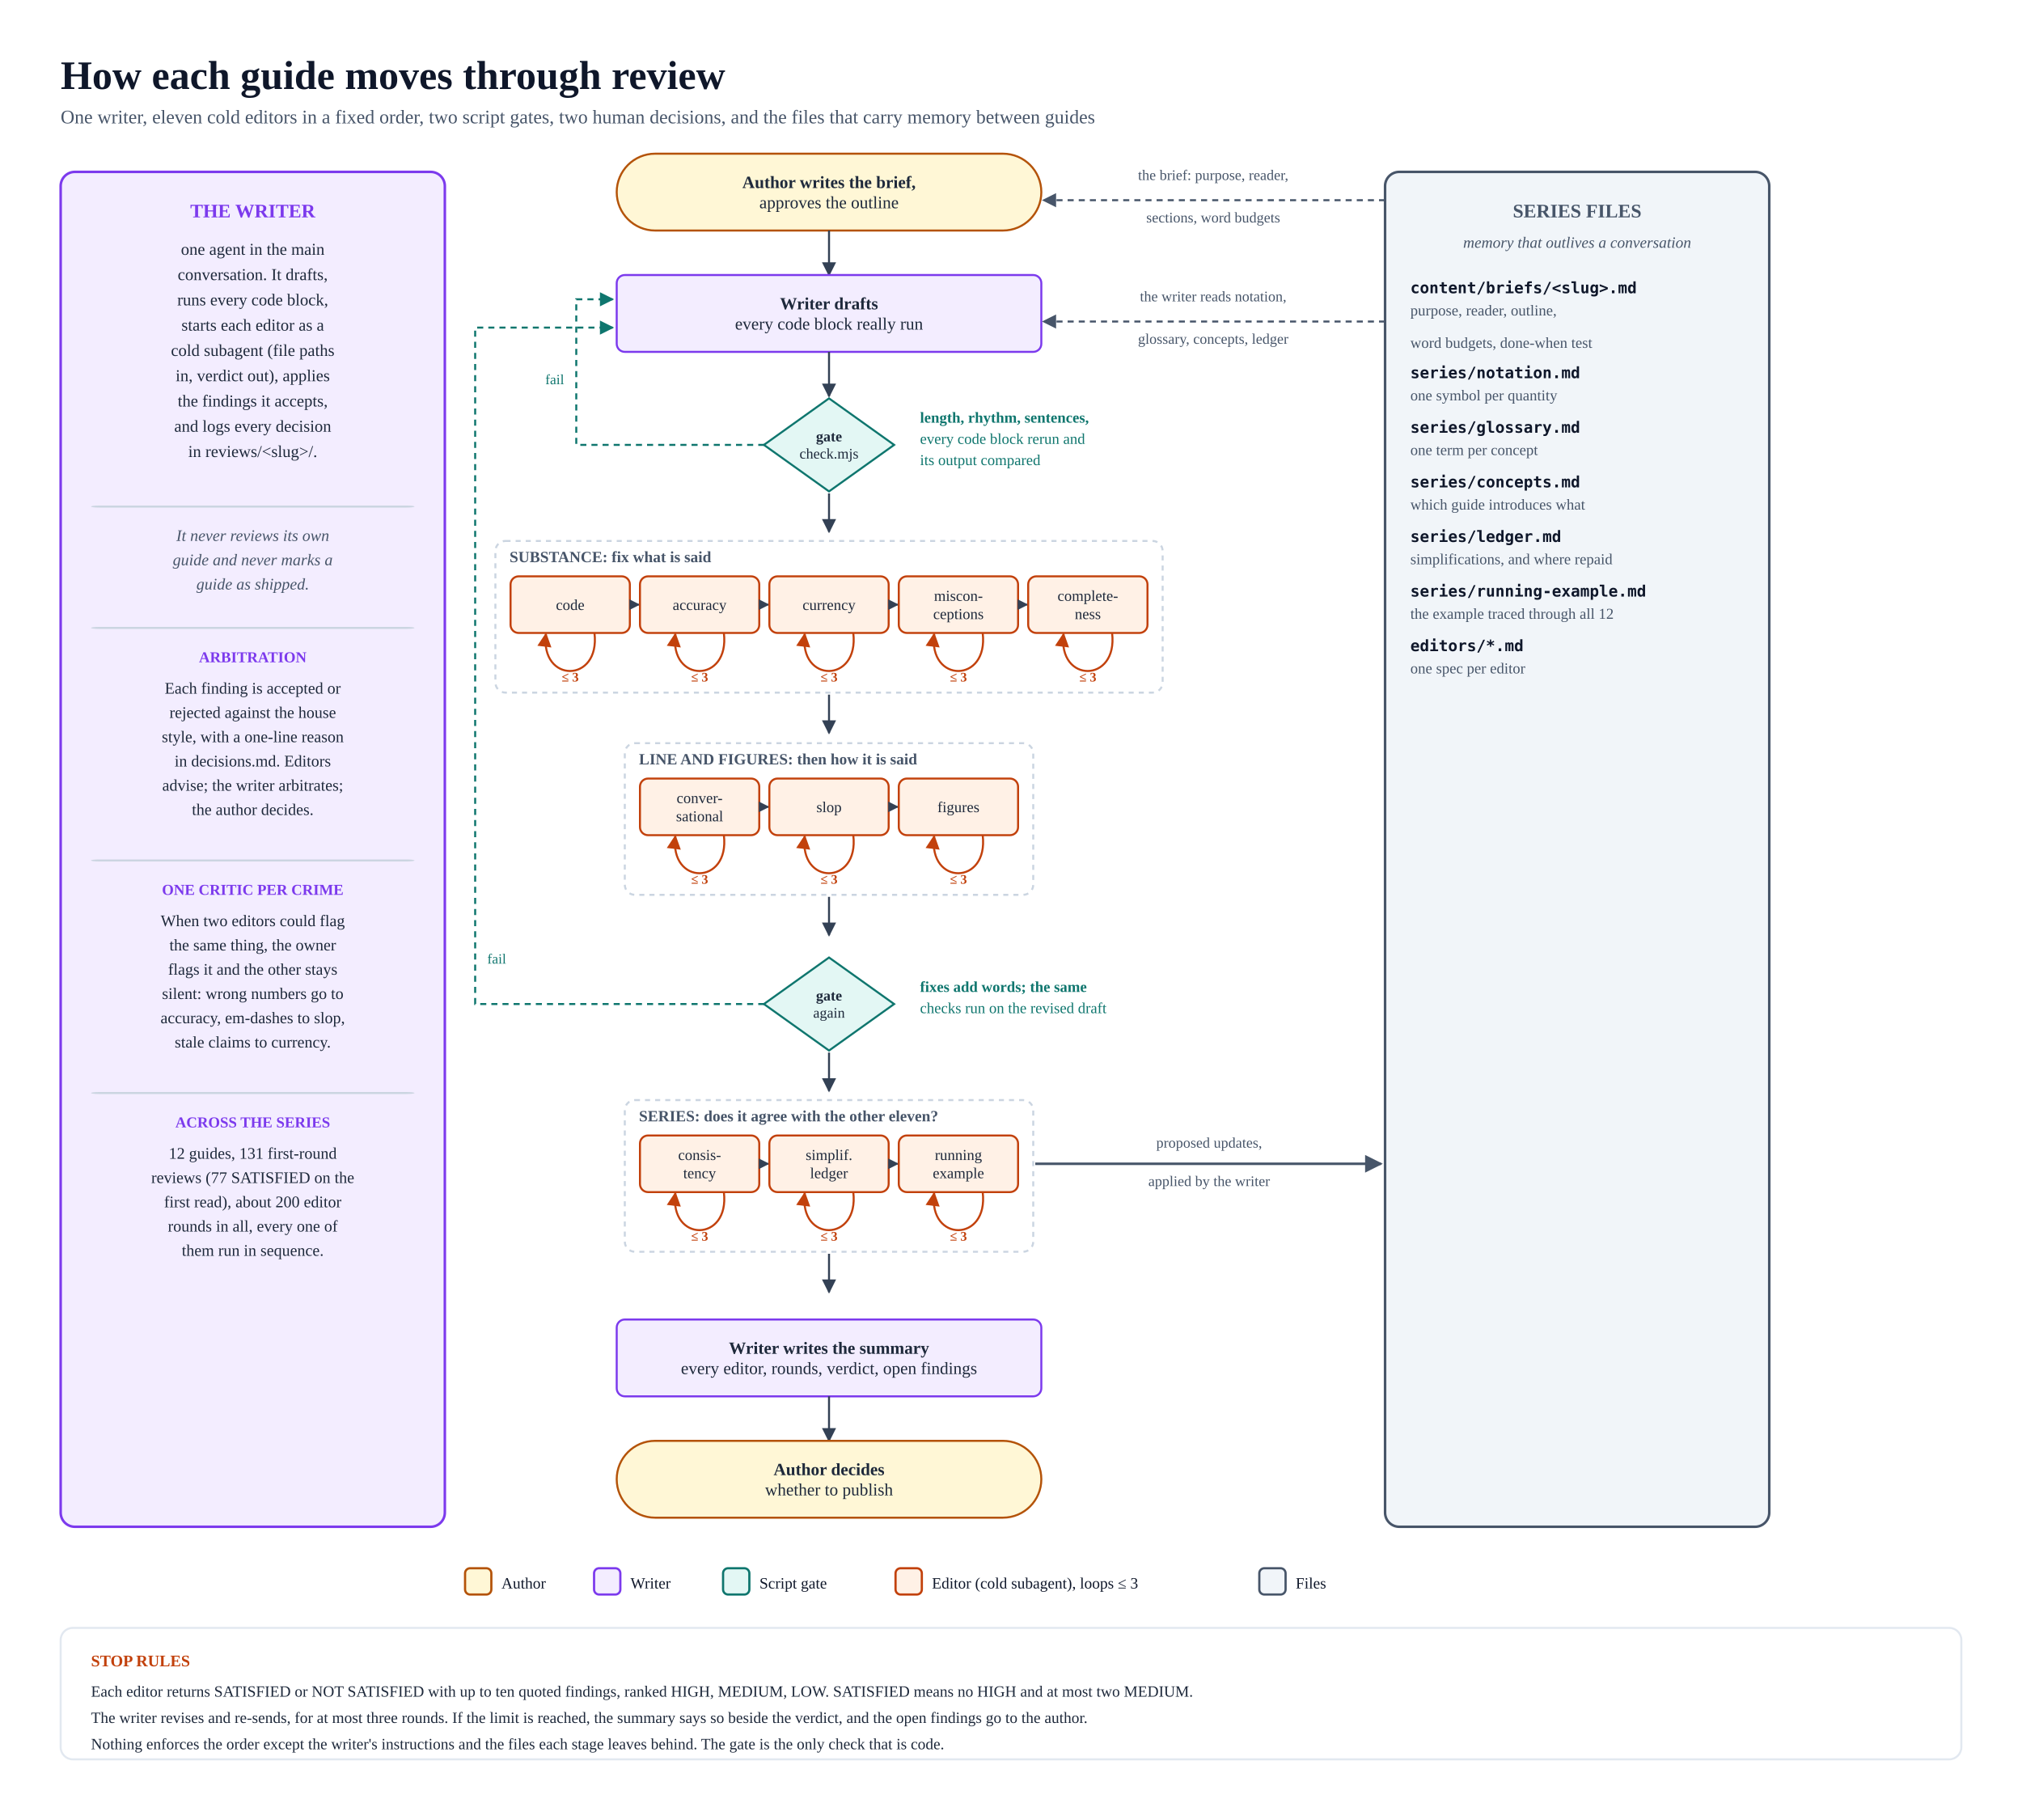
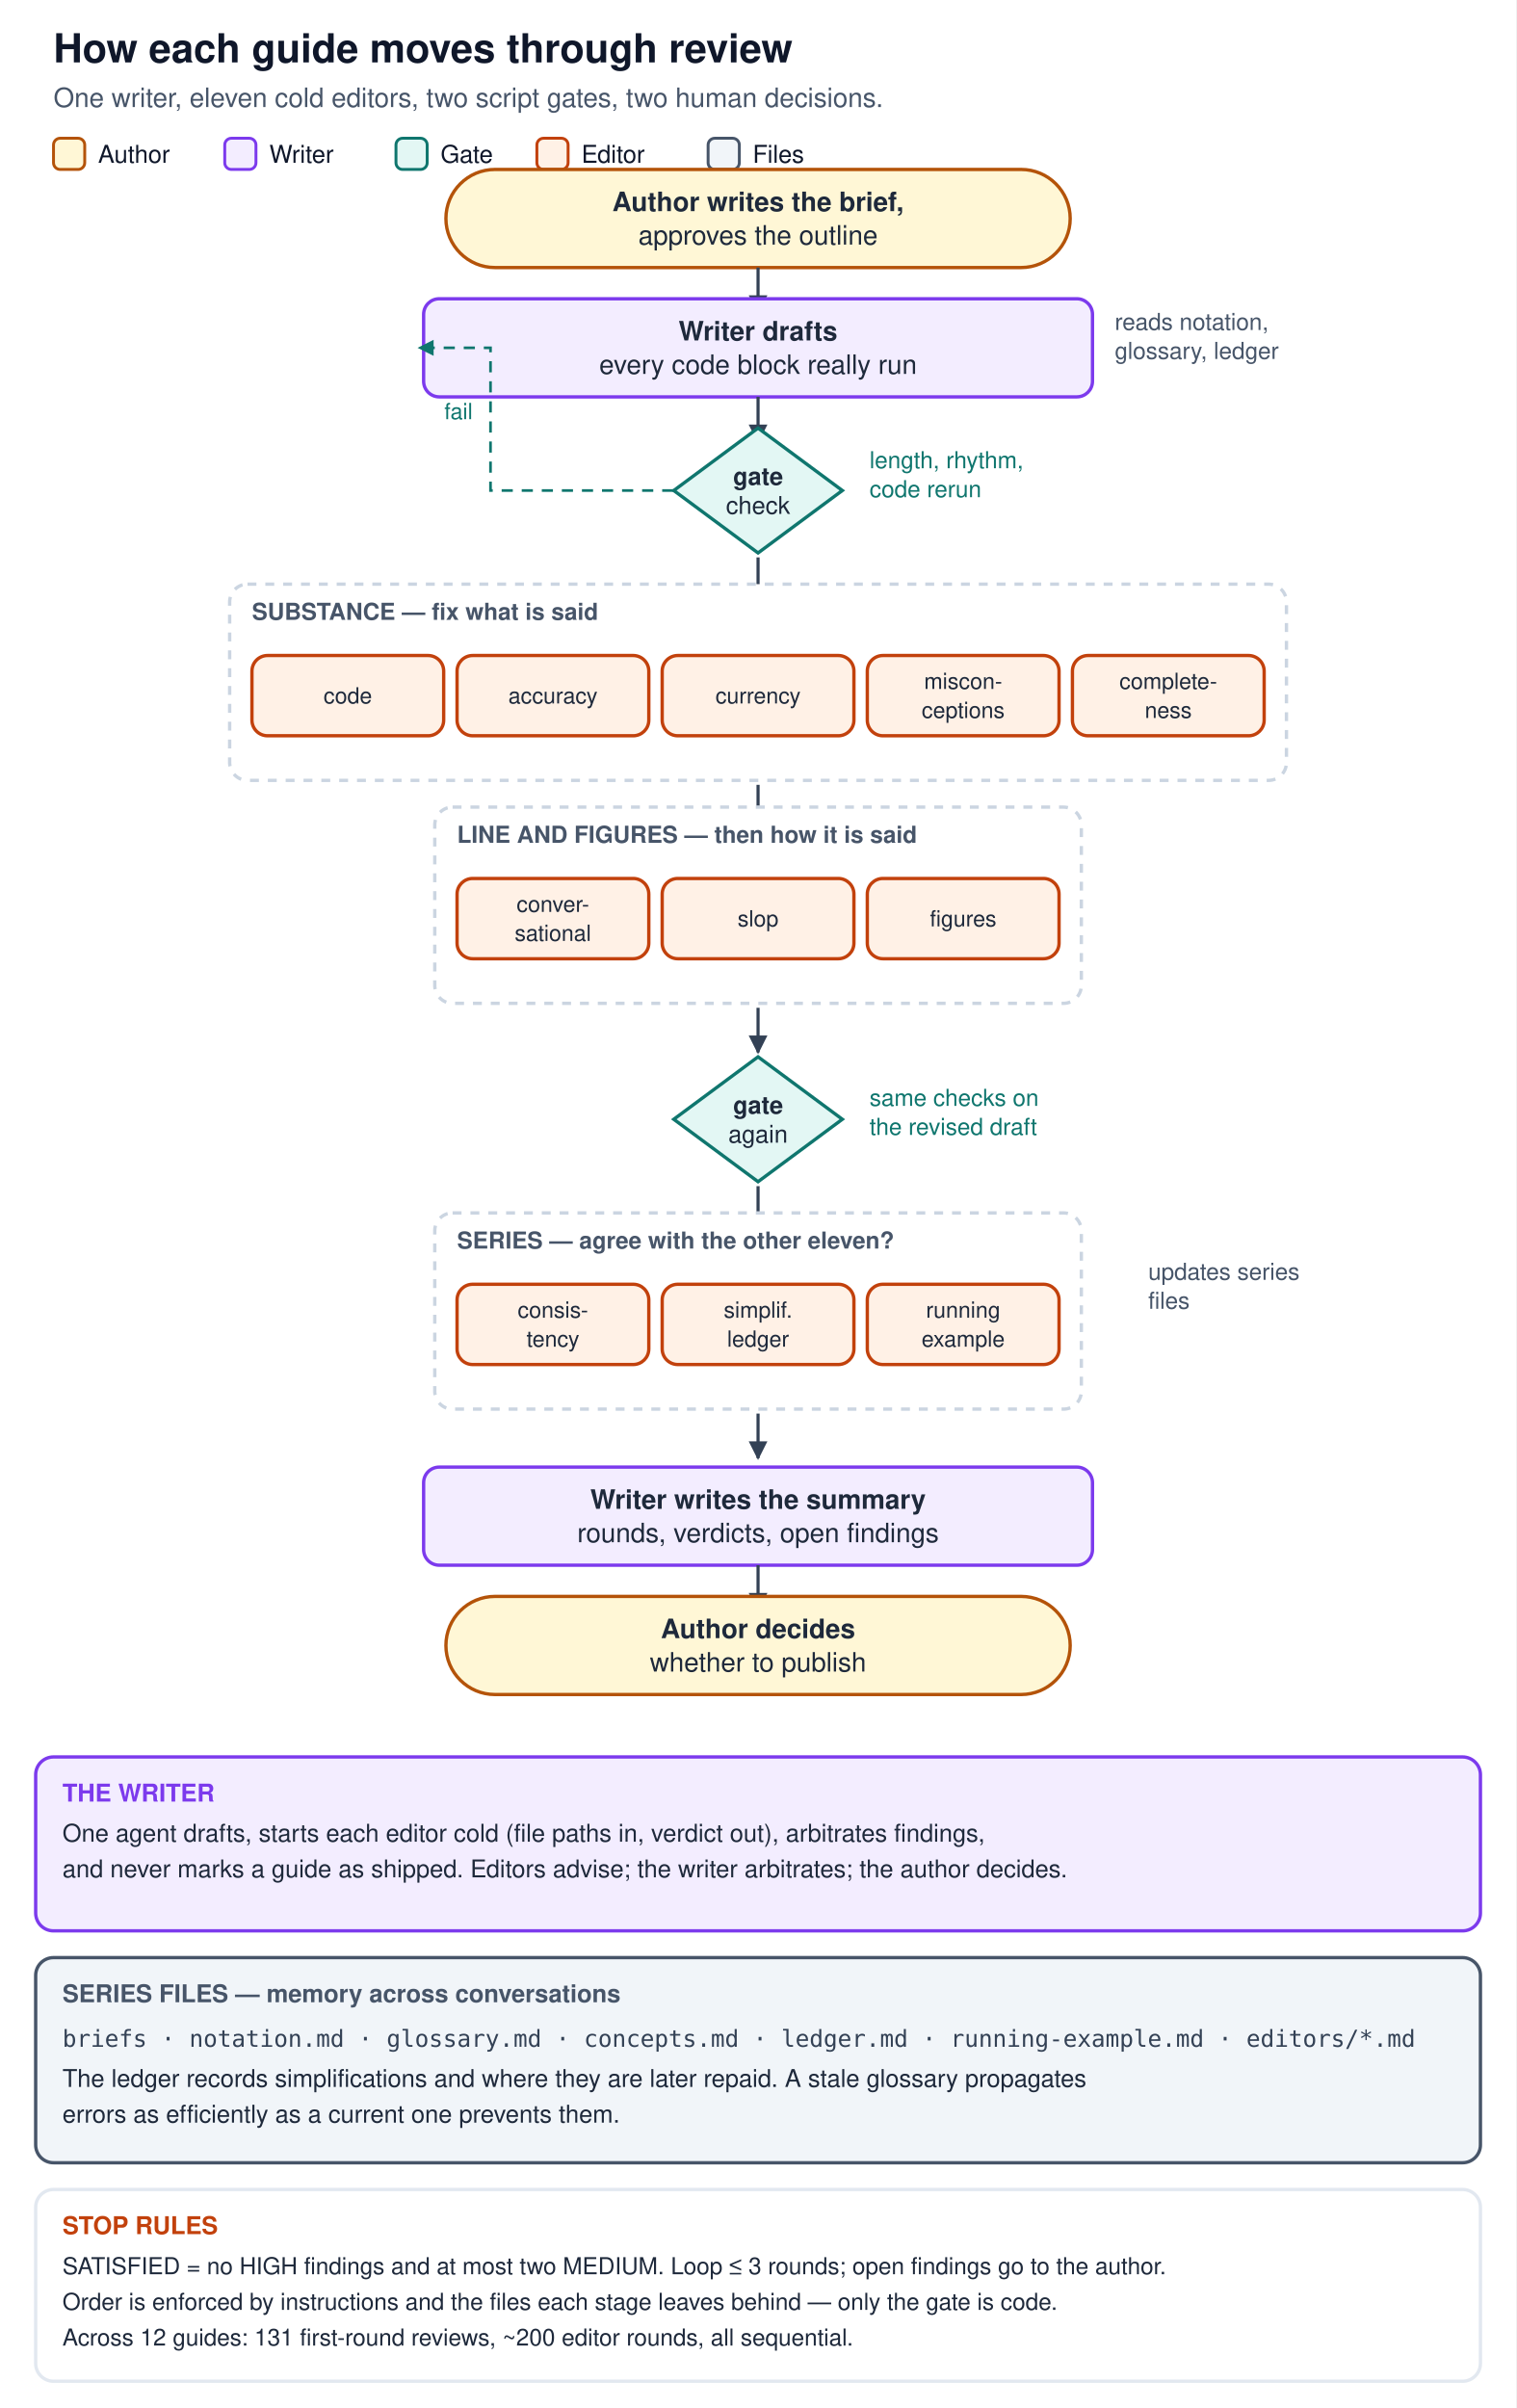
- <svg xmlns="http://www.w3.org/2000/svg" viewBox="0 0 2000 1800" width="2000" height="1800" role="img">
+ <svg xmlns="http://www.w3.org/2000/svg" viewBox="0 0 680 1080" width="680" height="1080" role="img" style="font-family:ui-sans-serif,system-ui,-apple-system,Segoe UI,Helvetica,Arial,sans-serif">
  <defs>
-     <marker id="ah" viewBox="0 0 10 10" refX="9" refY="5" markerWidth="7" markerHeight="7" orient="auto-start-reverse">
+     <marker id="ah" viewBox="0 0 10 10" refX="9" refY="5" markerWidth="6" markerHeight="6" orient="auto-start-reverse">
      <path d="M0 0L10 5L0 10z" fill="context-stroke" />
    </marker>
  </defs>
-   <rect width="2000" height="1800" fill="#fff" />
-   <text x="60" y="88" style="font-size:40px;font-weight:800;fill:#0f172a">How each guide moves through review</text>
-   <text x="60" y="122" style="font-size:19px;fill:#475569">One writer, eleven cold editors in a fixed order, two script gates, two human decisions, and the files that carry memory between guides</text>
-   <rect x="60" y="170" width="380" height="1340" rx="14" fill="#f3edff" stroke="#7c3aed" stroke-width="2.5" />
-   <text x="250" y="215" style="font-size:19px;font-weight:700;fill:#7c3aed;text-anchor:middle">THE WRITER</text>
-   <text x="250" y="252" style="font-size:16.5px;font-weight:500;fill:#1e293b;text-anchor:middle">one agent in the main</text>
-   <text x="250" y="277" style="font-size:16.5px;font-weight:500;fill:#1e293b;text-anchor:middle">conversation. It drafts,</text>
-   <text x="250" y="302" style="font-size:16.5px;font-weight:500;fill:#1e293b;text-anchor:middle">runs every code block,</text>
-   <text x="250" y="327" style="font-size:16.5px;font-weight:500;fill:#1e293b;text-anchor:middle">starts each editor as a</text>
-   <text x="250" y="352" style="font-size:16.5px;font-weight:500;fill:#1e293b;text-anchor:middle">cold subagent (file paths</text>
-   <text x="250" y="377" style="font-size:16.5px;font-weight:500;fill:#1e293b;text-anchor:middle">in, verdict out), applies</text>
-   <text x="250" y="402" style="font-size:16.5px;font-weight:500;fill:#1e293b;text-anchor:middle">the findings it accepts,</text>
-   <text x="250" y="427" style="font-size:16.5px;font-weight:500;fill:#1e293b;text-anchor:middle">and logs every decision</text>
-   <text x="250" y="452" style="font-size:16.5px;font-weight:500;fill:#1e293b;text-anchor:middle">in reviews/&lt;slug&gt;/.</text>
-   <rect x="90" y="500" width="320" height="2" rx="8" fill="#cbd5e1" stroke="none" stroke-width="2" />
-   <text x="250" y="535" style="font-size:16px;font-weight:500;fill:#475569;text-anchor:middle;font-style:italic">It never reviews its own</text>
-   <text x="250" y="559" style="font-size:16px;font-weight:500;fill:#475569;text-anchor:middle;font-style:italic">guide and never marks a</text>
-   <text x="250" y="583" style="font-size:16px;font-weight:500;fill:#475569;text-anchor:middle;font-style:italic">guide as shipped.</text>
-   <rect x="90" y="620" width="320" height="2" rx="8" fill="#cbd5e1" stroke="none" stroke-width="2" />
-   <text x="250" y="655" style="font-size:15px;font-weight:700;fill:#7c3aed;text-anchor:middle">ARBITRATION</text>
-   <text x="250" y="686" style="font-size:16px;font-weight:500;fill:#1e293b;text-anchor:middle">Each finding is accepted or</text>
-   <text x="250" y="710" style="font-size:16px;font-weight:500;fill:#1e293b;text-anchor:middle">rejected against the house</text>
-   <text x="250" y="734" style="font-size:16px;font-weight:500;fill:#1e293b;text-anchor:middle">style, with a one-line reason</text>
-   <text x="250" y="758" style="font-size:16px;font-weight:500;fill:#1e293b;text-anchor:middle">in decisions.md. Editors</text>
-   <text x="250" y="782" style="font-size:16px;font-weight:500;fill:#1e293b;text-anchor:middle">advise; the writer arbitrates;</text>
-   <text x="250" y="806" style="font-size:16px;font-weight:500;fill:#1e293b;text-anchor:middle">the author decides.</text>
-   <rect x="90" y="850" width="320" height="2" rx="8" fill="#cbd5e1" stroke="none" stroke-width="2" />
-   <text x="250" y="885" style="font-size:15px;font-weight:700;fill:#7c3aed;text-anchor:middle">ONE CRITIC PER CRIME</text>
-   <text x="250" y="916" style="font-size:16px;font-weight:500;fill:#1e293b;text-anchor:middle">When two editors could flag</text>
-   <text x="250" y="940" style="font-size:16px;font-weight:500;fill:#1e293b;text-anchor:middle">the same thing, the owner</text>
-   <text x="250" y="964" style="font-size:16px;font-weight:500;fill:#1e293b;text-anchor:middle">flags it and the other stays</text>
-   <text x="250" y="988" style="font-size:16px;font-weight:500;fill:#1e293b;text-anchor:middle">silent: wrong numbers go to</text>
-   <text x="250" y="1012" style="font-size:16px;font-weight:500;fill:#1e293b;text-anchor:middle">accuracy, em-dashes to slop,</text>
-   <text x="250" y="1036" style="font-size:16px;font-weight:500;fill:#1e293b;text-anchor:middle">stale claims to currency.</text>
-   <rect x="90" y="1080" width="320" height="2" rx="8" fill="#cbd5e1" stroke="none" stroke-width="2" />
-   <text x="250" y="1115" style="font-size:15px;font-weight:700;fill:#7c3aed;text-anchor:middle">ACROSS THE SERIES</text>
-   <text x="250" y="1146" style="font-size:16px;font-weight:500;fill:#1e293b;text-anchor:middle">12 guides, 131 first-round</text>
-   <text x="250" y="1170" style="font-size:16px;font-weight:500;fill:#1e293b;text-anchor:middle">reviews (77 SATISFIED on the</text>
-   <text x="250" y="1194" style="font-size:16px;font-weight:500;fill:#1e293b;text-anchor:middle">first read), about 200 editor</text>
-   <text x="250" y="1218" style="font-size:16px;font-weight:500;fill:#1e293b;text-anchor:middle">rounds in all, every one of</text>
-   <text x="250" y="1242" style="font-size:16px;font-weight:500;fill:#1e293b;text-anchor:middle">them run in sequence.</text>
-   <rect x="1370" y="170" width="380" height="1340" rx="14" fill="#f1f5f9" stroke="#475569" stroke-width="2.5" />
-   <text x="1560" y="215" style="font-size:19px;font-weight:700;fill:#475569;text-anchor:middle">SERIES FILES</text>
-   <text x="1560" y="245" style="font-size:15.5px;font-weight:500;fill:#475569;text-anchor:middle;font-style:italic">memory that outlives a conversation</text>
-   <text x="1395" y="290" style="font-size:15.5px;font-weight:700;fill:#0f172a;text-anchor:start;font-family:ui-monospace,Menlo,Consolas,monospace">content/briefs/&lt;slug&gt;.md</text>
-   <text x="1395" y="312" style="font-size:15px;font-weight:500;fill:#475569;text-anchor:start">purpose, reader, outline,</text>
-   <text x="1395" y="344" style="font-size:15px;font-weight:500;fill:#475569;text-anchor:start">word budgets, done-when test</text>
-   <text x="1395" y="374" style="font-size:15.5px;font-weight:700;fill:#0f172a;text-anchor:start;font-family:ui-monospace,Menlo,Consolas,monospace">series/notation.md</text>
-   <text x="1395" y="396" style="font-size:15px;font-weight:500;fill:#475569;text-anchor:start">one symbol per quantity</text>
-   <text x="1395" y="428" style="font-size:15.5px;font-weight:700;fill:#0f172a;text-anchor:start;font-family:ui-monospace,Menlo,Consolas,monospace">series/glossary.md</text>
-   <text x="1395" y="450" style="font-size:15px;font-weight:500;fill:#475569;text-anchor:start">one term per concept</text>
-   <text x="1395" y="482" style="font-size:15.5px;font-weight:700;fill:#0f172a;text-anchor:start;font-family:ui-monospace,Menlo,Consolas,monospace">series/concepts.md</text>
-   <text x="1395" y="504" style="font-size:15px;font-weight:500;fill:#475569;text-anchor:start">which guide introduces what</text>
-   <text x="1395" y="536" style="font-size:15.5px;font-weight:700;fill:#0f172a;text-anchor:start;font-family:ui-monospace,Menlo,Consolas,monospace">series/ledger.md</text>
-   <text x="1395" y="558" style="font-size:15px;font-weight:500;fill:#475569;text-anchor:start">simplifications, and where repaid</text>
-   <text x="1395" y="590" style="font-size:15.5px;font-weight:700;fill:#0f172a;text-anchor:start;font-family:ui-monospace,Menlo,Consolas,monospace">series/running-example.md</text>
-   <text x="1395" y="612" style="font-size:15px;font-weight:500;fill:#475569;text-anchor:start">the example traced through all 12</text>
-   <text x="1395" y="644" style="font-size:15.5px;font-weight:700;fill:#0f172a;text-anchor:start;font-family:ui-monospace,Menlo,Consolas,monospace">editors/*.md</text>
-   <text x="1395" y="666" style="font-size:15px;font-weight:500;fill:#475569;text-anchor:start">one spec per editor</text>
-   <rect x="610" y="152" width="420" height="76" rx="38" fill="#fff7d6" stroke="#b45309" stroke-width="2" />
-   <text x="820" y="185.95" style="font-size:17px;font-weight:700;fill:#1e293b;text-anchor:middle">Author writes the brief,</text>
-   <text x="820" y="205.95" style="font-size:17px;font-weight:500;fill:#1e293b;text-anchor:middle">approves the outline</text>
-   <path d="M1370 198 L1032 198" fill="none" stroke="#475569" stroke-width="2" stroke-dasharray="6 5" marker-end="url(#ah)" />
-   <text x="1200" y="178" style="font-size:14.5px;font-weight:500;fill:#475569;text-anchor:middle">the brief: purpose, reader,</text>
-   <text x="1200" y="220" style="font-size:14.5px;font-weight:500;fill:#475569;text-anchor:middle">sections, word budgets</text>
-   <path d="M820 228 L820 272" fill="none" stroke="#334155" stroke-width="2" marker-end="url(#ah)" />
-   <rect x="610" y="272" width="420" height="76" rx="8" fill="#f3edff" stroke="#7c3aed" stroke-width="2" />
-   <text x="820" y="305.95" style="font-size:17px;font-weight:700;fill:#1e293b;text-anchor:middle">Writer drafts</text>
-   <text x="820" y="325.95" style="font-size:17px;font-weight:500;fill:#1e293b;text-anchor:middle">every code block really run</text>
-   <path d="M1370 318 L1032 318" fill="none" stroke="#475569" stroke-width="2" stroke-dasharray="6 5" marker-end="url(#ah)" />
-   <text x="1200" y="298" style="font-size:14.5px;font-weight:500;fill:#475569;text-anchor:middle">the writer reads notation,</text>
-   <text x="1200" y="340" style="font-size:14.5px;font-weight:500;fill:#475569;text-anchor:middle">glossary, concepts, ledger</text>
-   <path d="M820 348 L820 392" fill="none" stroke="#334155" stroke-width="2" marker-end="url(#ah)" />
-   <path d="M820 394L884.4 440L820 486L755.6 440Z" fill="#e3f7f4" stroke="#0f766e" stroke-width="2" />
-   <text x="820" y="436.5" style="font-size:14.5px;font-weight:700;fill:#1e293b;text-anchor:middle">gate</text>
-   <text x="820" y="453.5" style="font-size:14.5px;font-weight:500;fill:#1e293b;text-anchor:middle">check.mjs</text>
-   <text x="910" y="418" style="font-size:15px;font-weight:700;fill:#0f766e;text-anchor:start">length, rhythm, sentences,</text>
-   <text x="910" y="439" style="font-size:15px;font-weight:500;fill:#0f766e;text-anchor:start">every code block rerun and</text>
-   <text x="910" y="460" style="font-size:15px;font-weight:500;fill:#0f766e;text-anchor:start">its output compared</text>
-   <path d="M756 440 H570 V296 H606" fill="none" stroke="#0f766e" stroke-width="2" stroke-dasharray="6 5" marker-end="url(#ah)" />
-   <text x="558" y="380" style="font-size:14px;font-weight:500;fill:#0f766e;text-anchor:end">fail</text>
-   <path d="M820 488 L820 526" fill="none" stroke="#334155" stroke-width="2" marker-end="url(#ah)" />
-   <rect x="490" y="535" width="660" height="150" rx="10" fill="#fff" stroke="#cbd5e1" stroke-width="2" stroke-dasharray="5 5" />
-   <text x="504" y="556" style="font-size:15.5px;font-weight:700;fill:#475569;text-anchor:start">SUBSTANCE: fix what is said</text>
-   <rect x="505" y="570" width="118" height="56" rx="8" fill="#fff1e6" stroke="#c2410c" stroke-width="2" />
-   <text x="564" y="603.25" style="font-size:15px;font-weight:500;fill:#1e293b;text-anchor:middle">code</text>
-   <path d="M588 626 C 594 676, 534 676, 540 627" fill="none" stroke="#c2410c" stroke-width="2" marker-end="url(#ah)" />
-   <text x="564" y="674" style="font-size:13px;font-weight:700;fill:#c2410c;text-anchor:middle">≤ 3</text>
-   <path d="M624 598 L632 598" fill="none" stroke="#334155" stroke-width="1.5" marker-end="url(#ah)" />
-   <rect x="633" y="570" width="118" height="56" rx="8" fill="#fff1e6" stroke="#c2410c" stroke-width="2" />
-   <text x="692" y="603.25" style="font-size:15px;font-weight:500;fill:#1e293b;text-anchor:middle">accuracy</text>
-   <path d="M716 626 C 722 676, 662 676, 668 627" fill="none" stroke="#c2410c" stroke-width="2" marker-end="url(#ah)" />
-   <text x="692" y="674" style="font-size:13px;font-weight:700;fill:#c2410c;text-anchor:middle">≤ 3</text>
-   <path d="M752 598 L760 598" fill="none" stroke="#334155" stroke-width="1.5" marker-end="url(#ah)" />
-   <rect x="761" y="570" width="118" height="56" rx="8" fill="#fff1e6" stroke="#c2410c" stroke-width="2" />
-   <text x="820" y="603.25" style="font-size:15px;font-weight:500;fill:#1e293b;text-anchor:middle">currency</text>
-   <path d="M844 626 C 850 676, 790 676, 796 627" fill="none" stroke="#c2410c" stroke-width="2" marker-end="url(#ah)" />
-   <text x="820" y="674" style="font-size:13px;font-weight:700;fill:#c2410c;text-anchor:middle">≤ 3</text>
-   <path d="M880 598 L888 598" fill="none" stroke="#334155" stroke-width="1.5" marker-end="url(#ah)" />
-   <rect x="889" y="570" width="118" height="56" rx="8" fill="#fff1e6" stroke="#c2410c" stroke-width="2" />
-   <text x="948" y="594.25" style="font-size:15px;font-weight:500;fill:#1e293b;text-anchor:middle">miscon-</text>
-   <text x="948" y="612.25" style="font-size:15px;font-weight:500;fill:#1e293b;text-anchor:middle">ceptions</text>
-   <path d="M972 626 C 978 676, 918 676, 924 627" fill="none" stroke="#c2410c" stroke-width="2" marker-end="url(#ah)" />
-   <text x="948" y="674" style="font-size:13px;font-weight:700;fill:#c2410c;text-anchor:middle">≤ 3</text>
-   <path d="M1008 598 L1016 598" fill="none" stroke="#334155" stroke-width="1.5" marker-end="url(#ah)" />
-   <rect x="1017" y="570" width="118" height="56" rx="8" fill="#fff1e6" stroke="#c2410c" stroke-width="2" />
-   <text x="1076" y="594.25" style="font-size:15px;font-weight:500;fill:#1e293b;text-anchor:middle">complete-</text>
-   <text x="1076" y="612.25" style="font-size:15px;font-weight:500;fill:#1e293b;text-anchor:middle">ness</text>
-   <path d="M1100 626 C 1106 676, 1046 676, 1052 627" fill="none" stroke="#c2410c" stroke-width="2" marker-end="url(#ah)" />
-   <text x="1076" y="674" style="font-size:13px;font-weight:700;fill:#c2410c;text-anchor:middle">≤ 3</text>
-   <path d="M820 687 L820 725" fill="none" stroke="#334155" stroke-width="2" marker-end="url(#ah)" />
-   <rect x="618" y="735" width="404" height="150" rx="10" fill="#fff" stroke="#cbd5e1" stroke-width="2" stroke-dasharray="5 5" />
-   <text x="632" y="756" style="font-size:15.5px;font-weight:700;fill:#475569;text-anchor:start">LINE AND FIGURES: then how it is said</text>
-   <rect x="633" y="770" width="118" height="56" rx="8" fill="#fff1e6" stroke="#c2410c" stroke-width="2" />
-   <text x="692" y="794.25" style="font-size:15px;font-weight:500;fill:#1e293b;text-anchor:middle">conver-</text>
-   <text x="692" y="812.25" style="font-size:15px;font-weight:500;fill:#1e293b;text-anchor:middle">sational</text>
-   <path d="M716 826 C 722 876, 662 876, 668 827" fill="none" stroke="#c2410c" stroke-width="2" marker-end="url(#ah)" />
-   <text x="692" y="874" style="font-size:13px;font-weight:700;fill:#c2410c;text-anchor:middle">≤ 3</text>
-   <path d="M752 798 L760 798" fill="none" stroke="#334155" stroke-width="1.5" marker-end="url(#ah)" />
-   <rect x="761" y="770" width="118" height="56" rx="8" fill="#fff1e6" stroke="#c2410c" stroke-width="2" />
-   <text x="820" y="803.25" style="font-size:15px;font-weight:500;fill:#1e293b;text-anchor:middle">slop</text>
-   <path d="M844 826 C 850 876, 790 876, 796 827" fill="none" stroke="#c2410c" stroke-width="2" marker-end="url(#ah)" />
-   <text x="820" y="874" style="font-size:13px;font-weight:700;fill:#c2410c;text-anchor:middle">≤ 3</text>
-   <path d="M880 798 L888 798" fill="none" stroke="#334155" stroke-width="1.5" marker-end="url(#ah)" />
-   <rect x="889" y="770" width="118" height="56" rx="8" fill="#fff1e6" stroke="#c2410c" stroke-width="2" />
-   <text x="948" y="803.25" style="font-size:15px;font-weight:500;fill:#1e293b;text-anchor:middle">figures</text>
-   <path d="M972 826 C 978 876, 918 876, 924 827" fill="none" stroke="#c2410c" stroke-width="2" marker-end="url(#ah)" />
-   <text x="948" y="874" style="font-size:13px;font-weight:700;fill:#c2410c;text-anchor:middle">≤ 3</text>
-   <path d="M820 887 L820 925" fill="none" stroke="#334155" stroke-width="2" marker-end="url(#ah)" />
-   <path d="M820 947L884.4 993L820 1039L755.6 993Z" fill="#e3f7f4" stroke="#0f766e" stroke-width="2" />
-   <text x="820" y="989.5" style="font-size:14.5px;font-weight:700;fill:#1e293b;text-anchor:middle">gate</text>
-   <text x="820" y="1006.5" style="font-size:14.5px;font-weight:500;fill:#1e293b;text-anchor:middle">again</text>
-   <text x="910" y="981" style="font-size:15px;font-weight:700;fill:#0f766e;text-anchor:start">fixes add words; the same</text>
-   <text x="910" y="1002" style="font-size:15px;font-weight:500;fill:#0f766e;text-anchor:start">checks run on the revised draft</text>
-   <path d="M756 993 H470 V324 H606" fill="none" stroke="#0f766e" stroke-width="2" stroke-dasharray="6 5" marker-end="url(#ah)" />
-   <text x="482" y="953" style="font-size:14px;font-weight:500;fill:#0f766e;text-anchor:start">fail</text>
-   <path d="M820 1041 L820 1079" fill="none" stroke="#334155" stroke-width="2" marker-end="url(#ah)" />
-   <rect x="618" y="1088" width="404" height="150" rx="10" fill="#fff" stroke="#cbd5e1" stroke-width="2" stroke-dasharray="5 5" />
-   <text x="632" y="1109" style="font-size:15.5px;font-weight:700;fill:#475569;text-anchor:start">SERIES: does it agree with the other eleven?</text>
-   <rect x="633" y="1123" width="118" height="56" rx="8" fill="#fff1e6" stroke="#c2410c" stroke-width="2" />
-   <text x="692" y="1147.25" style="font-size:15px;font-weight:500;fill:#1e293b;text-anchor:middle">consis-</text>
-   <text x="692" y="1165.25" style="font-size:15px;font-weight:500;fill:#1e293b;text-anchor:middle">tency</text>
-   <path d="M716 1179 C 722 1229, 662 1229, 668 1180" fill="none" stroke="#c2410c" stroke-width="2" marker-end="url(#ah)" />
-   <text x="692" y="1227" style="font-size:13px;font-weight:700;fill:#c2410c;text-anchor:middle">≤ 3</text>
-   <path d="M752 1151 L760 1151" fill="none" stroke="#334155" stroke-width="1.5" marker-end="url(#ah)" />
-   <rect x="761" y="1123" width="118" height="56" rx="8" fill="#fff1e6" stroke="#c2410c" stroke-width="2" />
-   <text x="820" y="1147.25" style="font-size:15px;font-weight:500;fill:#1e293b;text-anchor:middle">simplif.</text>
-   <text x="820" y="1165.25" style="font-size:15px;font-weight:500;fill:#1e293b;text-anchor:middle">ledger</text>
-   <path d="M844 1179 C 850 1229, 790 1229, 796 1180" fill="none" stroke="#c2410c" stroke-width="2" marker-end="url(#ah)" />
-   <text x="820" y="1227" style="font-size:13px;font-weight:700;fill:#c2410c;text-anchor:middle">≤ 3</text>
-   <path d="M880 1151 L888 1151" fill="none" stroke="#334155" stroke-width="1.5" marker-end="url(#ah)" />
-   <rect x="889" y="1123" width="118" height="56" rx="8" fill="#fff1e6" stroke="#c2410c" stroke-width="2" />
-   <text x="948" y="1147.25" style="font-size:15px;font-weight:500;fill:#1e293b;text-anchor:middle">running</text>
-   <text x="948" y="1165.25" style="font-size:15px;font-weight:500;fill:#1e293b;text-anchor:middle">example</text>
-   <path d="M972 1179 C 978 1229, 918 1229, 924 1180" fill="none" stroke="#c2410c" stroke-width="2" marker-end="url(#ah)" />
-   <text x="948" y="1227" style="font-size:13px;font-weight:700;fill:#c2410c;text-anchor:middle">≤ 3</text>
-   <path d="M1024 1151 L1366 1151" fill="none" stroke="#475569" stroke-width="2.5" marker-end="url(#ah)" />
-   <text x="1196" y="1135" style="font-size:14.5px;font-weight:500;fill:#475569;text-anchor:middle">proposed updates,</text>
-   <text x="1196" y="1173" style="font-size:14.5px;font-weight:500;fill:#475569;text-anchor:middle">applied by the writer</text>
-   <path d="M820 1240 L820 1278" fill="none" stroke="#334155" stroke-width="2" marker-end="url(#ah)" />
-   <rect x="610" y="1305" width="420" height="76" rx="8" fill="#f3edff" stroke="#7c3aed" stroke-width="2" />
-   <text x="820" y="1338.95" style="font-size:17px;font-weight:700;fill:#1e293b;text-anchor:middle">Writer writes the summary</text>
-   <text x="820" y="1358.95" style="font-size:17px;font-weight:500;fill:#1e293b;text-anchor:middle">every editor, rounds, verdict, open findings</text>
-   <path d="M820 1381 L820 1425" fill="none" stroke="#334155" stroke-width="2" marker-end="url(#ah)" />
-   <rect x="610" y="1425" width="420" height="76" rx="38" fill="#fff7d6" stroke="#b45309" stroke-width="2" />
-   <text x="820" y="1458.95" style="font-size:17px;font-weight:700;fill:#1e293b;text-anchor:middle">Author decides</text>
-   <text x="820" y="1478.95" style="font-size:17px;font-weight:500;fill:#1e293b;text-anchor:middle">whether to publish</text>
-   <rect x="60" y="1610" width="1880" height="130" rx="12" fill="#fff" stroke="#e2e8f0" stroke-width="2" />
-   <text x="90" y="1648" style="font-size:16px;font-weight:700;fill:#c2410c;text-anchor:start">STOP RULES</text>
-   <text x="90" y="1678" style="font-size:15.5px;font-weight:500;fill:#1e293b;text-anchor:start">Each editor returns SATISFIED or NOT SATISFIED with up to ten quoted findings, ranked HIGH, MEDIUM, LOW. SATISFIED means no HIGH and at most two MEDIUM.</text>
-   <text x="90" y="1704" style="font-size:15.5px;font-weight:500;fill:#1e293b;text-anchor:start">The writer revises and re-sends, for at most three rounds. If the limit is reached, the summary says so beside the verdict, and the open findings go to the author.</text>
-   <text x="90" y="1730" style="font-size:15.5px;font-weight:500;fill:#1e293b;text-anchor:start">Nothing enforces the order except the writer's instructions and the files each stage leaves behind. The gate is the only check that is code.</text>
-   <rect x="460" y="1551" width="26" height="26" rx="5" fill="#fff7d6" stroke="#b45309" stroke-width="2.2" />
-   <text x="496" y="1571" style="font-size:15.5px;font-weight:500;fill:#0f172a;text-anchor:start">Author</text>
-   <rect x="587.6" y="1551" width="26" height="26" rx="5" fill="#f3edff" stroke="#7c3aed" stroke-width="2.2" />
-   <text x="623.6" y="1571" style="font-size:15.5px;font-weight:500;fill:#0f172a;text-anchor:start">Writer</text>
-   <rect x="715.2" y="1551" width="26" height="26" rx="5" fill="#e3f7f4" stroke="#0f766e" stroke-width="2.2" />
-   <text x="751.2" y="1571" style="font-size:15.5px;font-weight:500;fill:#0f172a;text-anchor:start">Script gate</text>
-   <rect x="885.8" y="1551" width="26" height="26" rx="5" fill="#fff1e6" stroke="#c2410c" stroke-width="2.2" />
-   <text x="921.8" y="1571" style="font-size:15.5px;font-weight:500;fill:#0f172a;text-anchor:start">Editor (cold subagent), loops ≤ 3</text>
-   <rect x="1245.6" y="1551" width="26" height="26" rx="5" fill="#f1f5f9" stroke="#475569" stroke-width="2.2" />
-   <text x="1281.6" y="1571" style="font-size:15.5px;font-weight:500;fill:#0f172a;text-anchor:start">Files</text>
+   <rect width="680" height="1080" fill="#fff" />
+   <text x="24" y="28" style="font-size:18px;font-weight:700;fill:#0f172a;text-anchor:start">How each guide moves through review</text>
+   <text x="24" y="48" style="font-size:12px;font-weight:500;fill:#475569;text-anchor:start">One writer, eleven cold editors, two script gates, two human decisions.</text>
+   <rect x="24" y="62" width="14" height="14" rx="3" fill="#fff7d6" stroke="#b45309" stroke-width="1.3" />
+   <text x="44" y="73" style="font-size:11px;font-weight:500;fill:#0f172a;text-anchor:start">Author</text>
+   <rect x="100.8" y="62" width="14" height="14" rx="3" fill="#f3edff" stroke="#7c3aed" stroke-width="1.3" />
+   <text x="120.8" y="73" style="font-size:11px;font-weight:500;fill:#0f172a;text-anchor:start">Writer</text>
+   <rect x="177.6" y="62" width="14" height="14" rx="3" fill="#e3f7f4" stroke="#0f766e" stroke-width="1.3" />
+   <text x="197.6" y="73" style="font-size:11px;font-weight:500;fill:#0f172a;text-anchor:start">Gate</text>
+   <rect x="240.8" y="62" width="14" height="14" rx="3" fill="#fff1e6" stroke="#c2410c" stroke-width="1.3" />
+   <text x="260.8" y="73" style="font-size:11px;font-weight:500;fill:#0f172a;text-anchor:start">Editor</text>
+   <rect x="317.6" y="62" width="14" height="14" rx="3" fill="#f1f5f9" stroke="#475569" stroke-width="1.3" />
+   <text x="337.6" y="73" style="font-size:11px;font-weight:500;fill:#0f172a;text-anchor:start">Files</text>
+   <rect x="200" y="76" width="280" height="44" rx="22" fill="#fff7d6" stroke="#b45309" stroke-width="1.5" />
+   <text x="340" y="94.7" style="font-size:12px;font-weight:700;fill:#1e293b;text-anchor:middle">Author writes the brief,</text>
+   <text x="340" y="109.7" style="font-size:12px;font-weight:500;fill:#1e293b;text-anchor:middle">approves the outline</text>
+   <path d="M340 120 L340 140" fill="none" stroke="#334155" stroke-width="1.4" marker-end="url(#ah)" />
+   <rect x="190" y="134" width="300" height="44" rx="7" fill="#f3edff" stroke="#7c3aed" stroke-width="1.5" />
+   <text x="340" y="152.7" style="font-size:12px;font-weight:700;fill:#1e293b;text-anchor:middle">Writer drafts</text>
+   <text x="340" y="167.7" style="font-size:12px;font-weight:500;fill:#1e293b;text-anchor:middle">every code block really run</text>
+   <text x="500" y="148" style="font-size:10.5px;font-weight:500;fill:#475569;text-anchor:start">reads notation,</text>
+   <text x="500" y="161" style="font-size:10.5px;font-weight:500;fill:#475569;text-anchor:start">glossary, ledger</text>
+   <path d="M340 178 L340 198" fill="none" stroke="#334155" stroke-width="1.4" marker-end="url(#ah)" />
+   <path d="M340 192L377.8 220L340 248L302.2 220Z" fill="#e3f7f4" stroke="#0f766e" stroke-width="1.5" />
+   <text x="340" y="217.5" style="font-size:11px;font-weight:700;fill:#1e293b;text-anchor:middle">gate</text>
+   <text x="340" y="230.5" style="font-size:11px;font-weight:500;fill:#1e293b;text-anchor:middle">check</text>
+   <text x="390" y="210" style="font-size:10.5px;font-weight:500;fill:#0f766e;text-anchor:start">length, rhythm,</text>
+   <text x="390" y="223" style="font-size:10.5px;font-weight:500;fill:#0f766e;text-anchor:start">code rerun</text>
+   <path d="M302 220 H220 V156 H188" fill="none" stroke="#0f766e" stroke-width="1.2" stroke-dasharray="5 4" marker-end="url(#ah)" />
+   <text x="212" y="188" style="font-size:10px;font-weight:500;fill:#0f766e;text-anchor:end">fail</text>
+   <path d="M340 250 L340 270" fill="none" stroke="#334155" stroke-width="1.4" marker-end="url(#ah)" />
+   <rect x="103" y="262" width="474" height="88" rx="8" fill="#fff" stroke="#cbd5e1" stroke-width="1.5" stroke-dasharray="4 4" />
+   <text x="113" y="278" style="font-size:10.5px;font-weight:700;fill:#475569;text-anchor:start">SUBSTANCE — fix what is said</text>
+   <rect x="113" y="294" width="86" height="36" rx="7" fill="#fff1e6" stroke="#c2410c" stroke-width="1.5" />
+   <text x="156" y="315.5" style="font-size:10px;font-weight:500;fill:#1e293b;text-anchor:middle">code</text>
+   <rect x="205" y="294" width="86" height="36" rx="7" fill="#fff1e6" stroke="#c2410c" stroke-width="1.5" />
+   <text x="248" y="315.5" style="font-size:10px;font-weight:500;fill:#1e293b;text-anchor:middle">accuracy</text>
+   <rect x="297" y="294" width="86" height="36" rx="7" fill="#fff1e6" stroke="#c2410c" stroke-width="1.5" />
+   <text x="340" y="315.5" style="font-size:10px;font-weight:500;fill:#1e293b;text-anchor:middle">currency</text>
+   <rect x="389" y="294" width="86" height="36" rx="7" fill="#fff1e6" stroke="#c2410c" stroke-width="1.5" />
+   <text x="432" y="309" style="font-size:10px;font-weight:500;fill:#1e293b;text-anchor:middle">miscon-</text>
+   <text x="432" y="322" style="font-size:10px;font-weight:500;fill:#1e293b;text-anchor:middle">ceptions</text>
+   <rect x="481" y="294" width="86" height="36" rx="7" fill="#fff1e6" stroke="#c2410c" stroke-width="1.5" />
+   <text x="524" y="309" style="font-size:10px;font-weight:500;fill:#1e293b;text-anchor:middle">complete-</text>
+   <text x="524" y="322" style="font-size:10px;font-weight:500;fill:#1e293b;text-anchor:middle">ness</text>
+   <path d="M340 352 L340 372" fill="none" stroke="#334155" stroke-width="1.4" marker-end="url(#ah)" />
+   <rect x="195" y="362" width="290" height="88" rx="8" fill="#fff" stroke="#cbd5e1" stroke-width="1.5" stroke-dasharray="4 4" />
+   <text x="205" y="378" style="font-size:10.5px;font-weight:700;fill:#475569;text-anchor:start">LINE AND FIGURES — then how it is said</text>
+   <rect x="205" y="394" width="86" height="36" rx="7" fill="#fff1e6" stroke="#c2410c" stroke-width="1.5" />
+   <text x="248" y="409" style="font-size:10px;font-weight:500;fill:#1e293b;text-anchor:middle">conver-</text>
+   <text x="248" y="422" style="font-size:10px;font-weight:500;fill:#1e293b;text-anchor:middle">sational</text>
+   <rect x="297" y="394" width="86" height="36" rx="7" fill="#fff1e6" stroke="#c2410c" stroke-width="1.5" />
+   <text x="340" y="415.5" style="font-size:10px;font-weight:500;fill:#1e293b;text-anchor:middle">slop</text>
+   <rect x="389" y="394" width="86" height="36" rx="7" fill="#fff1e6" stroke="#c2410c" stroke-width="1.5" />
+   <text x="432" y="415.5" style="font-size:10px;font-weight:500;fill:#1e293b;text-anchor:middle">figures</text>
+   <path d="M340 452 L340 472" fill="none" stroke="#334155" stroke-width="1.4" marker-end="url(#ah)" />
+   <path d="M340 474L377.8 502L340 530L302.2 502Z" fill="#e3f7f4" stroke="#0f766e" stroke-width="1.5" />
+   <text x="340" y="499.5" style="font-size:11px;font-weight:700;fill:#1e293b;text-anchor:middle">gate</text>
+   <text x="340" y="512.5" style="font-size:11px;font-weight:500;fill:#1e293b;text-anchor:middle">again</text>
+   <text x="390" y="496" style="font-size:10.5px;font-weight:500;fill:#0f766e;text-anchor:start">same checks on</text>
+   <text x="390" y="509" style="font-size:10.5px;font-weight:500;fill:#0f766e;text-anchor:start">the revised draft</text>
+   <path d="M340 532 L340 552" fill="none" stroke="#334155" stroke-width="1.4" marker-end="url(#ah)" />
+   <rect x="195" y="544" width="290" height="88" rx="8" fill="#fff" stroke="#cbd5e1" stroke-width="1.5" stroke-dasharray="4 4" />
+   <text x="205" y="560" style="font-size:10.5px;font-weight:700;fill:#475569;text-anchor:start">SERIES — agree with the other eleven?</text>
+   <rect x="205" y="576" width="86" height="36" rx="7" fill="#fff1e6" stroke="#c2410c" stroke-width="1.5" />
+   <text x="248" y="591" style="font-size:10px;font-weight:500;fill:#1e293b;text-anchor:middle">consis-</text>
+   <text x="248" y="604" style="font-size:10px;font-weight:500;fill:#1e293b;text-anchor:middle">tency</text>
+   <rect x="297" y="576" width="86" height="36" rx="7" fill="#fff1e6" stroke="#c2410c" stroke-width="1.5" />
+   <text x="340" y="591" style="font-size:10px;font-weight:500;fill:#1e293b;text-anchor:middle">simplif.</text>
+   <text x="340" y="604" style="font-size:10px;font-weight:500;fill:#1e293b;text-anchor:middle">ledger</text>
+   <rect x="389" y="576" width="86" height="36" rx="7" fill="#fff1e6" stroke="#c2410c" stroke-width="1.5" />
+   <text x="432" y="591" style="font-size:10px;font-weight:500;fill:#1e293b;text-anchor:middle">running</text>
+   <text x="432" y="604" style="font-size:10px;font-weight:500;fill:#1e293b;text-anchor:middle">example</text>
+   <text x="515" y="574" style="font-size:10.5px;font-weight:500;fill:#475569;text-anchor:start">updates series</text>
+   <text x="515" y="587" style="font-size:10.5px;font-weight:500;fill:#475569;text-anchor:start">files</text>
+   <path d="M340 634 L340 654" fill="none" stroke="#334155" stroke-width="1.4" marker-end="url(#ah)" />
+   <rect x="190" y="658" width="300" height="44" rx="7" fill="#f3edff" stroke="#7c3aed" stroke-width="1.5" />
+   <text x="340" y="676.7" style="font-size:12px;font-weight:700;fill:#1e293b;text-anchor:middle">Writer writes the summary</text>
+   <text x="340" y="691.7" style="font-size:12px;font-weight:500;fill:#1e293b;text-anchor:middle">rounds, verdicts, open findings</text>
+   <path d="M340 702 L340 722" fill="none" stroke="#334155" stroke-width="1.4" marker-end="url(#ah)" />
+   <rect x="200" y="716" width="280" height="44" rx="22" fill="#fff7d6" stroke="#b45309" stroke-width="1.5" />
+   <text x="340" y="734.7" style="font-size:12px;font-weight:700;fill:#1e293b;text-anchor:middle">Author decides</text>
+   <text x="340" y="749.7" style="font-size:12px;font-weight:500;fill:#1e293b;text-anchor:middle">whether to publish</text>
+   <rect x="16" y="788" width="648" height="78" rx="8" fill="#f3edff" stroke="#7c3aed" stroke-width="1.5" />
+   <text x="28" y="808" style="font-size:11px;font-weight:700;fill:#7c3aed;text-anchor:start">THE WRITER</text>
+   <text x="28" y="826" style="font-size:11px;font-weight:500;fill:#1e293b;text-anchor:start">One agent drafts, starts each editor cold (file paths in, verdict out), arbitrates findings,</text>
+   <text x="28" y="842" style="font-size:11px;font-weight:500;fill:#1e293b;text-anchor:start">and never marks a guide as shipped. Editors advise; the writer arbitrates; the author decides.</text>
+   <rect x="16" y="878" width="648" height="92" rx="8" fill="#f1f5f9" stroke="#475569" stroke-width="1.5" />
+   <text x="28" y="898" style="font-size:11px;font-weight:700;fill:#475569;text-anchor:start">SERIES FILES — memory across conversations</text>
+   <text x="28" y="918" style="font-size:10.5px;font-weight:500;fill:#334155;text-anchor:start;font-family:ui-monospace,Menlo,Consolas,monospace">briefs · notation.md · glossary.md · concepts.md · ledger.md · running-example.md · editors/*.md</text>
+   <text x="28" y="936" style="font-size:11px;font-weight:500;fill:#1e293b;text-anchor:start">The ledger records simplifications and where they are later repaid. A stale glossary propagates</text>
+   <text x="28" y="952" style="font-size:11px;font-weight:500;fill:#1e293b;text-anchor:start">errors as efficiently as a current one prevents them.</text>
+   <rect x="16" y="982" width="648" height="86" rx="8" fill="#fff" stroke="#e2e8f0" stroke-width="1.5" />
+   <text x="28" y="1002" style="font-size:11px;font-weight:700;fill:#c2410c;text-anchor:start">STOP RULES</text>
+   <text x="28" y="1020" style="font-size:10.5px;font-weight:500;fill:#1e293b;text-anchor:start">SATISFIED = no HIGH findings and at most two MEDIUM. Loop ≤ 3 rounds; open findings go to the author.</text>
+   <text x="28" y="1036" style="font-size:10.5px;font-weight:500;fill:#1e293b;text-anchor:start">Order is enforced by instructions and the files each stage leaves behind — only the gate is code.</text>
+   <text x="28" y="1052" style="font-size:10.5px;font-weight:500;fill:#1e293b;text-anchor:start">Across 12 guides: 131 first-round reviews, ~200 editor rounds, all sequential.</text>
</svg>
